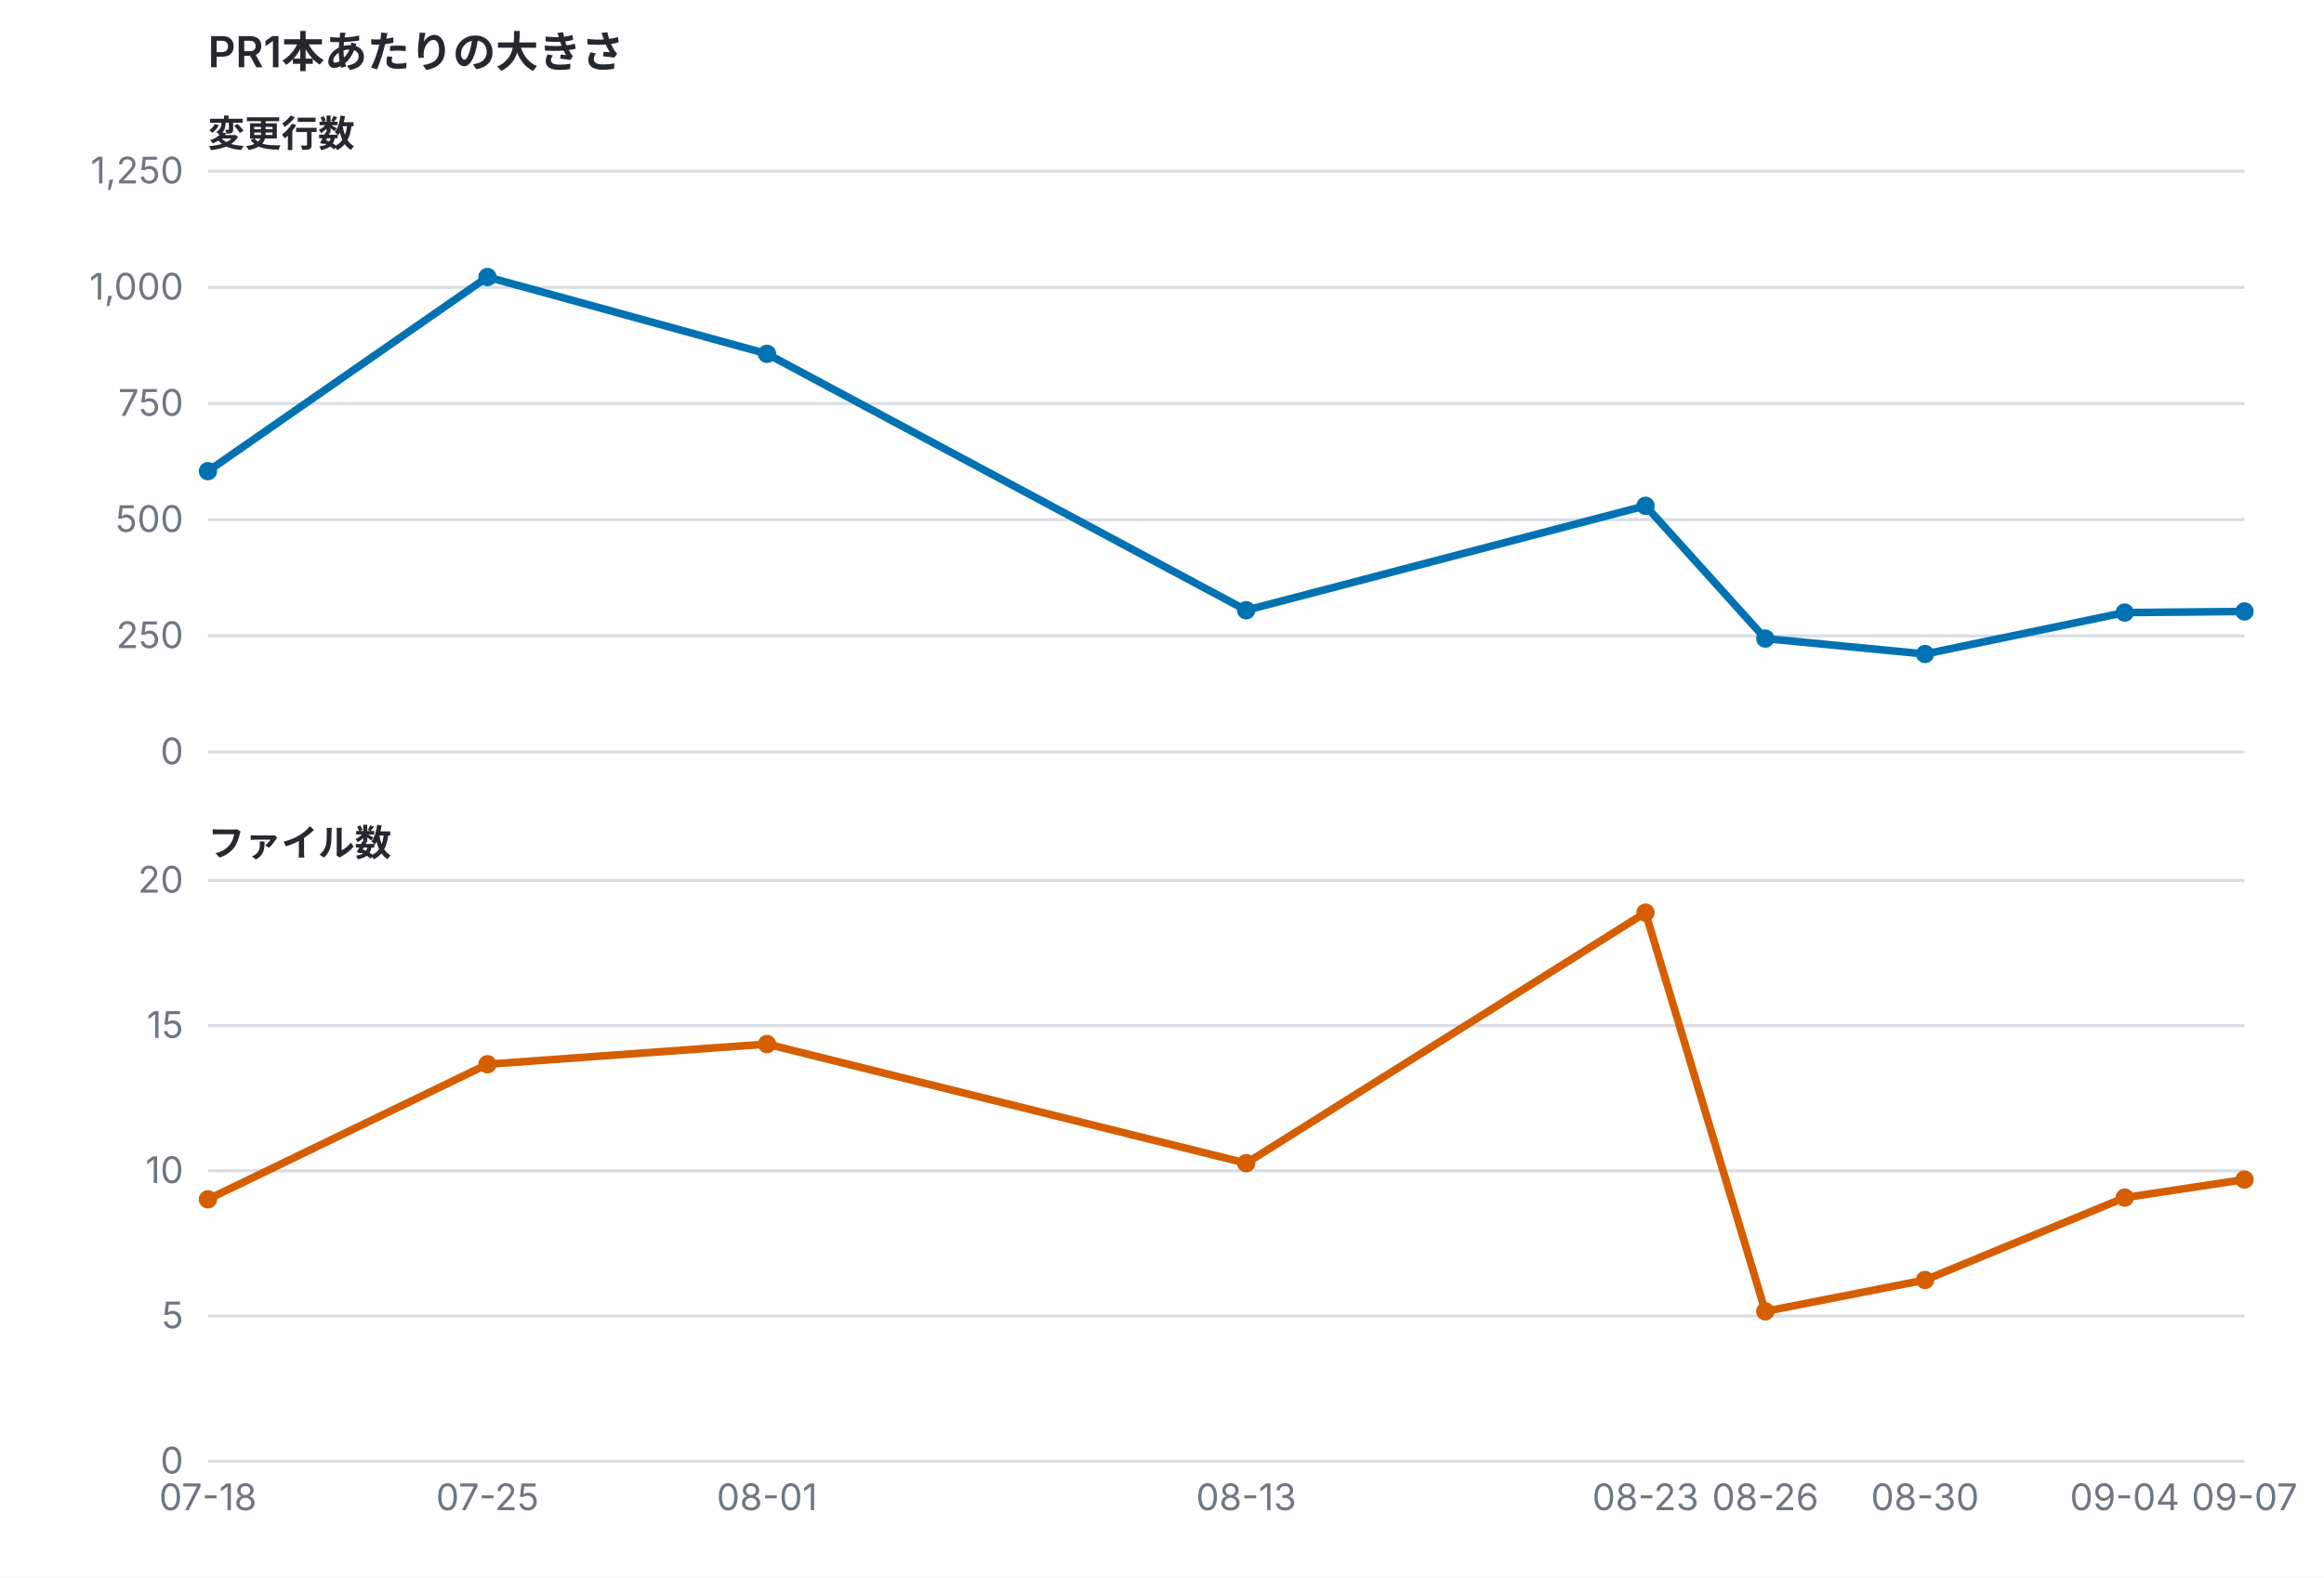
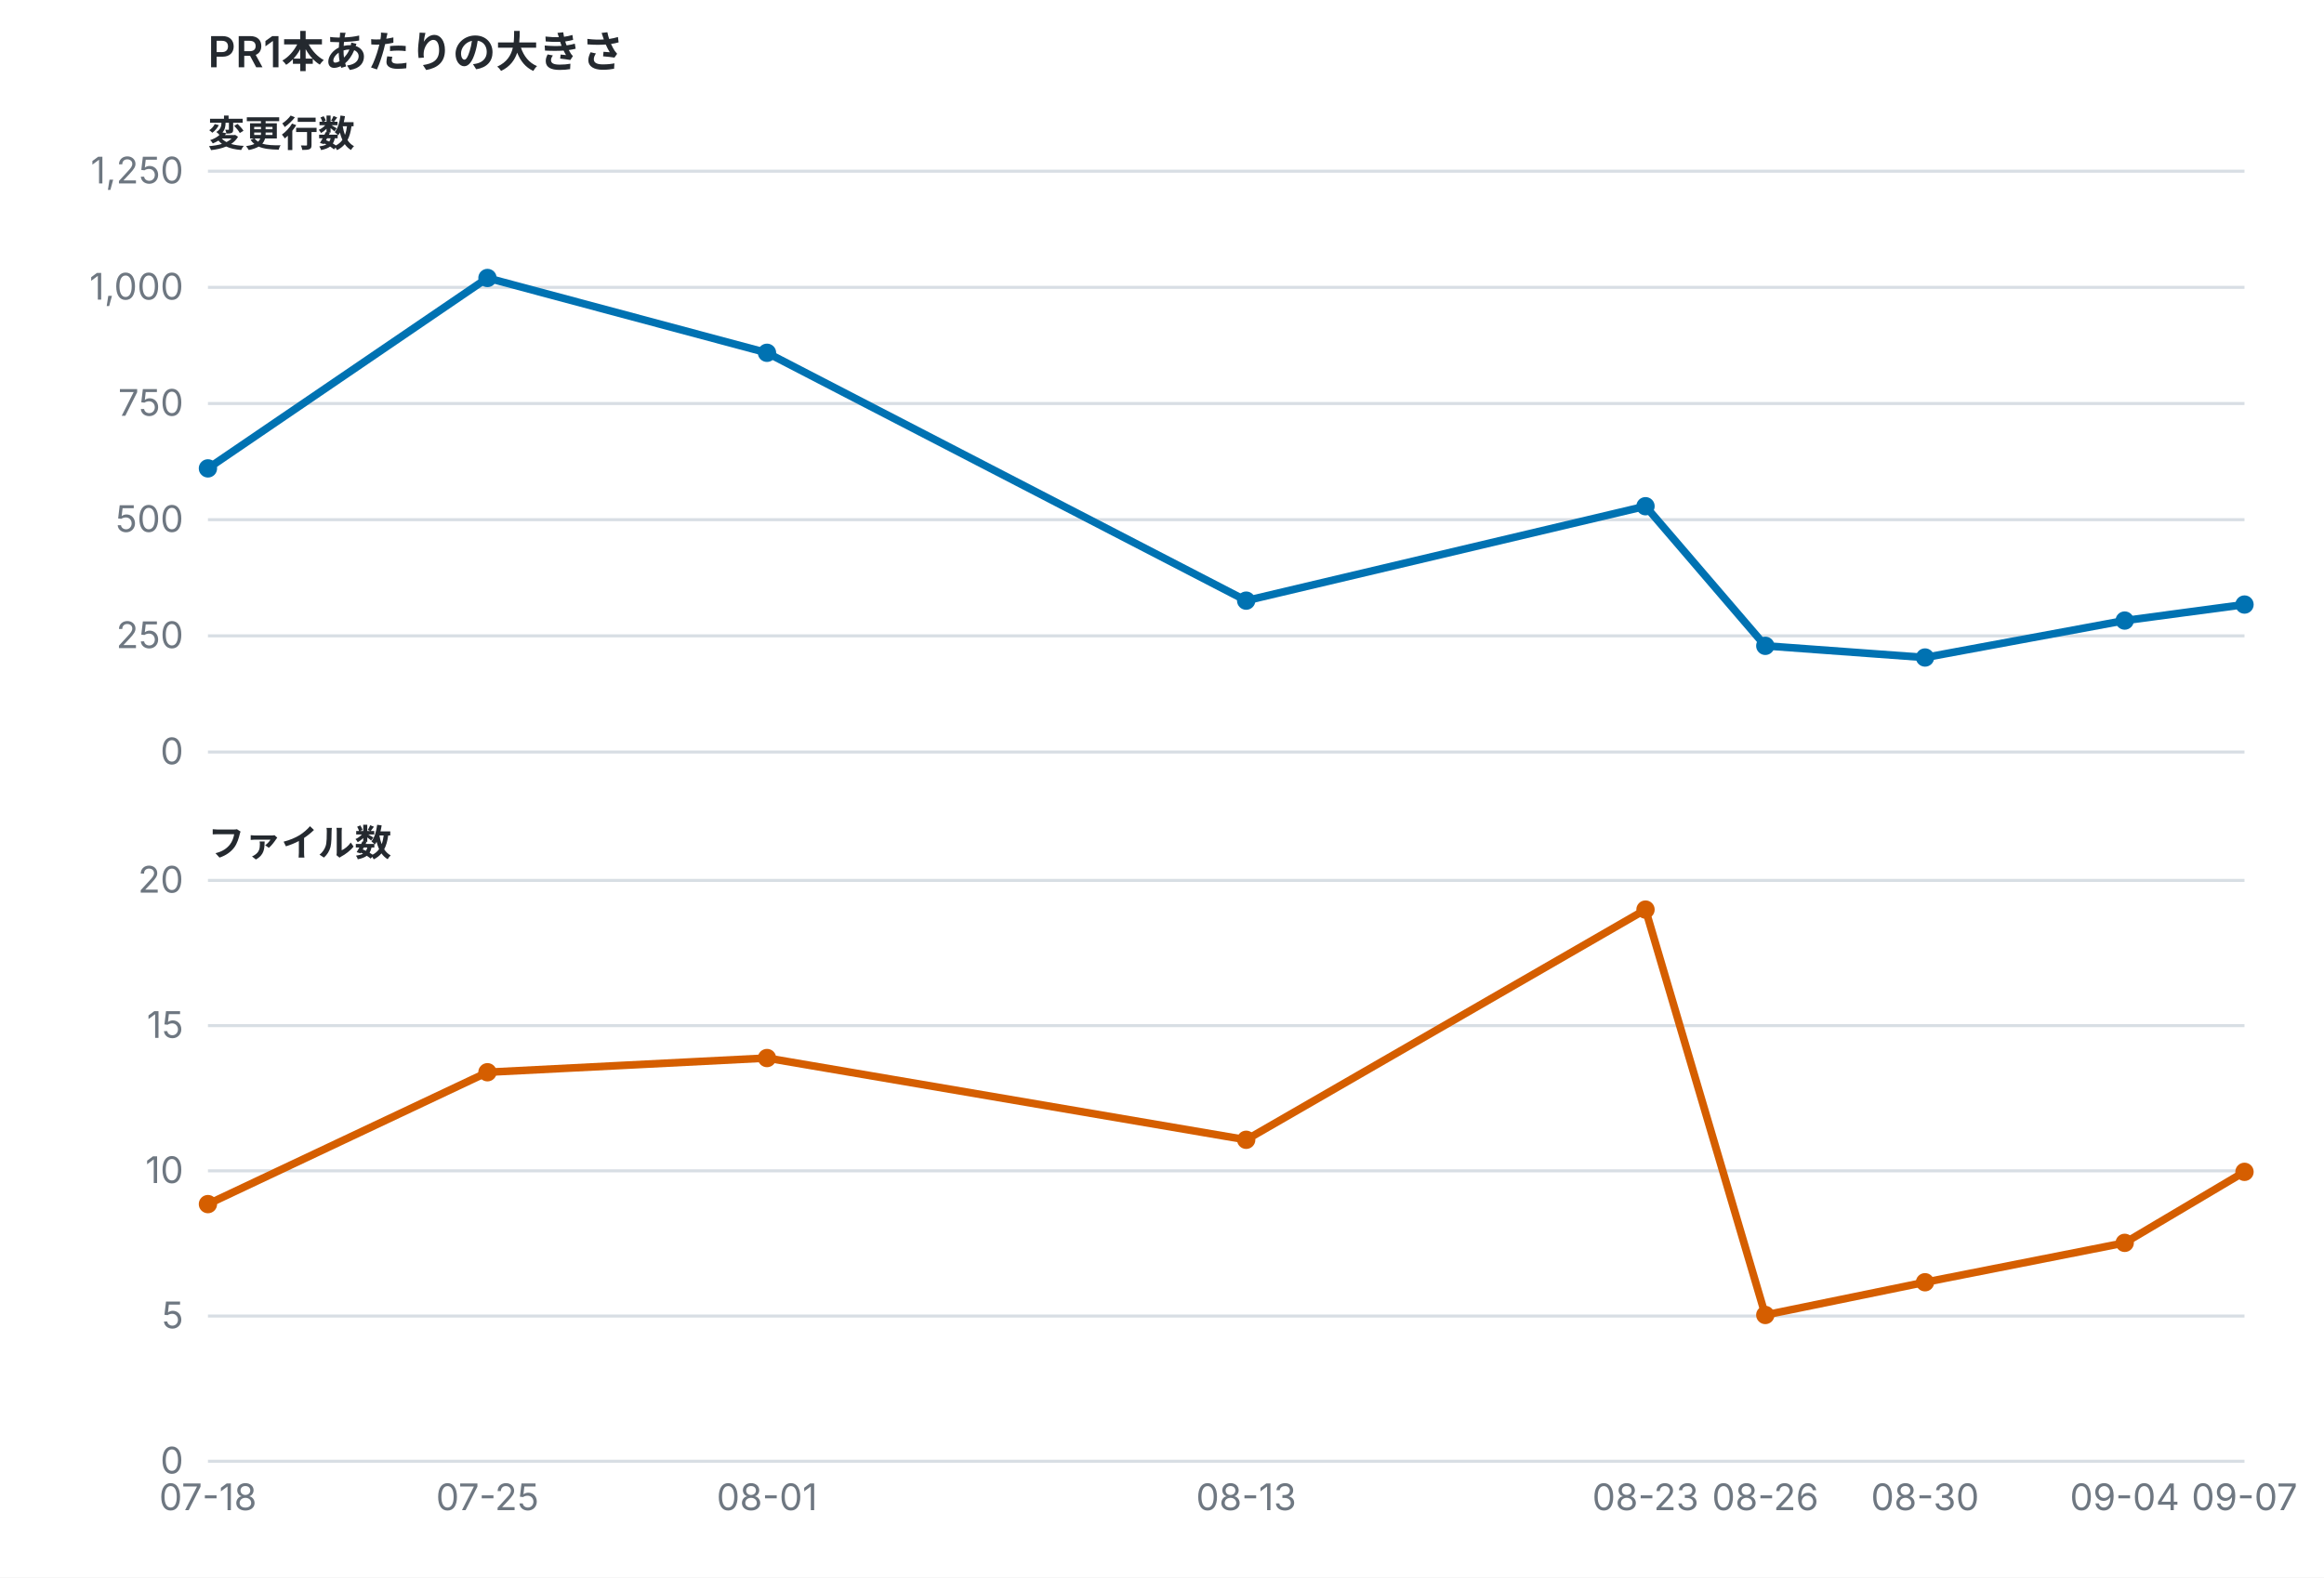
<svg xmlns="http://www.w3.org/2000/svg" width="760" height="516" viewBox="0 0 760 516" font-family="system-ui, -apple-system, 'Segoe UI', 'Hiragino Sans', 'Noto Sans JP', sans-serif" font-size="12">
  <rect width="760" height="516" fill="#ffffff" />
  <text x="68" y="22" font-size="14" font-weight="600" fill="#24292f">PR1本あたりの大きさ</text>
  <line x1="68" y1="246" x2="734" y2="246" stroke="#d8dee4" />
  <text x="60" y="250" text-anchor="end" fill="#6e7781">0</text>
  <line x1="68" y1="208" x2="734" y2="208" stroke="#d8dee4" />
  <text x="60" y="212" text-anchor="end" fill="#6e7781">250</text>
  <line x1="68" y1="170" x2="734" y2="170" stroke="#d8dee4" />
  <text x="60" y="174" text-anchor="end" fill="#6e7781">500</text>
  <line x1="68" y1="132" x2="734" y2="132" stroke="#d8dee4" />
  <text x="60" y="136" text-anchor="end" fill="#6e7781">750</text>
  <line x1="68" y1="94" x2="734" y2="94" stroke="#d8dee4" />
  <text x="60" y="98" text-anchor="end" fill="#6e7781">1,000</text>
  <line x1="68" y1="56" x2="734" y2="56" stroke="#d8dee4" />
  <text x="60" y="60" text-anchor="end" fill="#6e7781">1,250</text>
  <text x="68" y="48" fill="#24292f" font-weight="600">変更行数</text>
-   <polyline points="68,154.125 159.412,90.616 250.824,115.74 407.529,199.628 538.118,165.445 577.294,208.884 629.529,213.939 694.824,200.382 734,200.024" fill="none" stroke="#0072B2" stroke-width="2.5" stroke-linejoin="round" />
-   <circle cx="68" cy="154.125" r="3" fill="#0072B2" />
-   <circle cx="159.412" cy="90.616" r="3" fill="#0072B2" />
-   <circle cx="250.824" cy="115.74" r="3" fill="#0072B2" />
-   <circle cx="407.529" cy="199.628" r="3" fill="#0072B2" />
-   <circle cx="538.118" cy="165.445" r="3" fill="#0072B2" />
-   <circle cx="577.294" cy="208.884" r="3" fill="#0072B2" />
-   <circle cx="629.529" cy="213.939" r="3" fill="#0072B2" />
-   <circle cx="694.824" cy="200.382" r="3" fill="#0072B2" />
-   <circle cx="734" cy="200.024" r="3" fill="#0072B2" />
+   <polyline points="68,153.217 159.412,90.934 250.824,115.405 407.529,196.481 538.118,165.595 577.294,211.265 629.529,215.084 694.824,202.996 734,197.758" fill="none" stroke="#0072B2" stroke-width="2.5" stroke-linejoin="round" />
+   <circle cx="68" cy="153.217" r="3" fill="#0072B2" />
+   <circle cx="159.412" cy="90.934" r="3" fill="#0072B2" />
+   <circle cx="250.824" cy="115.405" r="3" fill="#0072B2" />
+   <circle cx="407.529" cy="196.481" r="3" fill="#0072B2" />
+   <circle cx="538.118" cy="165.595" r="3" fill="#0072B2" />
+   <circle cx="577.294" cy="211.265" r="3" fill="#0072B2" />
+   <circle cx="629.529" cy="215.084" r="3" fill="#0072B2" />
+   <circle cx="694.824" cy="202.996" r="3" fill="#0072B2" />
+   <circle cx="734" cy="197.758" r="3" fill="#0072B2" />
  <line x1="68" y1="478" x2="734" y2="478" stroke="#d8dee4" />
  <text x="60" y="482" text-anchor="end" fill="#6e7781">0</text>
  <line x1="68" y1="430.5" x2="734" y2="430.5" stroke="#d8dee4" />
  <text x="60" y="434.5" text-anchor="end" fill="#6e7781">5</text>
  <line x1="68" y1="383" x2="734" y2="383" stroke="#d8dee4" />
  <text x="60" y="387" text-anchor="end" fill="#6e7781">10</text>
  <line x1="68" y1="335.5" x2="734" y2="335.5" stroke="#d8dee4" />
  <text x="60" y="339.5" text-anchor="end" fill="#6e7781">15</text>
  <line x1="68" y1="288" x2="734" y2="288" stroke="#d8dee4" />
  <text x="60" y="292" text-anchor="end" fill="#6e7781">20</text>
  <text x="68" y="280" fill="#24292f" font-weight="600">ファイル数</text>
-   <polyline points="68,392.317 159.412,348.125 250.824,341.535 407.529,380.503 538.118,298.546 577.294,428.965 629.529,418.711 694.824,391.769 734,385.85" fill="none" stroke="#D55E00" stroke-width="2.5" stroke-linejoin="round" />
-   <circle cx="68" cy="392.317" r="3" fill="#D55E00" />
-   <circle cx="159.412" cy="348.125" r="3" fill="#D55E00" />
-   <circle cx="250.824" cy="341.535" r="3" fill="#D55E00" />
-   <circle cx="407.529" cy="380.503" r="3" fill="#D55E00" />
-   <circle cx="538.118" cy="298.546" r="3" fill="#D55E00" />
-   <circle cx="577.294" cy="428.965" r="3" fill="#D55E00" />
-   <circle cx="629.529" cy="418.711" r="3" fill="#D55E00" />
-   <circle cx="694.824" cy="391.769" r="3" fill="#D55E00" />
-   <circle cx="734" cy="385.85" r="3" fill="#D55E00" />
+   <polyline points="68,393.885 159.412,350.75 250.824,346.105 407.529,372.843 538.118,297.543 577.294,430.155 629.529,419.448 694.824,406.56 734,383.33" fill="none" stroke="#D55E00" stroke-width="2.5" stroke-linejoin="round" />
+   <circle cx="68" cy="393.885" r="3" fill="#D55E00" />
+   <circle cx="159.412" cy="350.75" r="3" fill="#D55E00" />
+   <circle cx="250.824" cy="346.105" r="3" fill="#D55E00" />
+   <circle cx="407.529" cy="372.843" r="3" fill="#D55E00" />
+   <circle cx="538.118" cy="297.543" r="3" fill="#D55E00" />
+   <circle cx="577.294" cy="430.155" r="3" fill="#D55E00" />
+   <circle cx="629.529" cy="419.448" r="3" fill="#D55E00" />
+   <circle cx="694.824" cy="406.56" r="3" fill="#D55E00" />
+   <circle cx="734" cy="383.33" r="3" fill="#D55E00" />
  <text x="68" y="494" text-anchor="middle" fill="#6e7781">07-18</text>
  <text x="159.412" y="494" text-anchor="middle" fill="#6e7781">07-25</text>
  <text x="250.824" y="494" text-anchor="middle" fill="#6e7781">08-01</text>
  <text x="407.529" y="494" text-anchor="middle" fill="#6e7781">08-13</text>
  <text x="538.118" y="494" text-anchor="middle" fill="#6e7781">08-23</text>
  <text x="577.294" y="494" text-anchor="middle" fill="#6e7781">08-26</text>
  <text x="629.529" y="494" text-anchor="middle" fill="#6e7781">08-30</text>
  <text x="694.824" y="494" text-anchor="middle" fill="#6e7781">09-04</text>
  <text x="734" y="494" text-anchor="middle" fill="#6e7781">09-07</text>
</svg>
